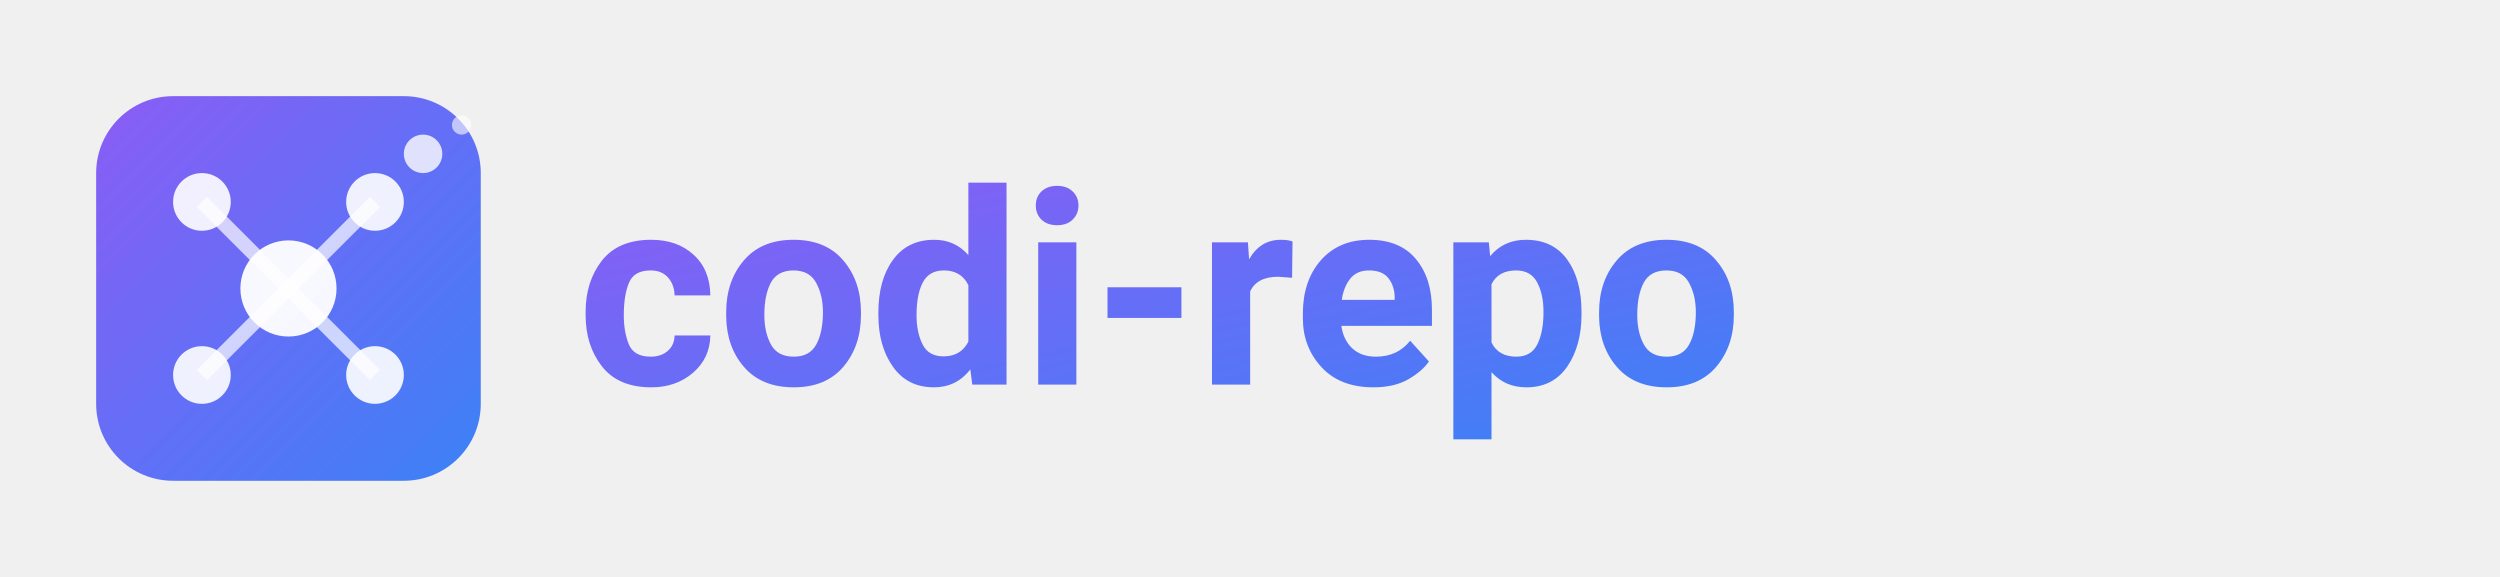
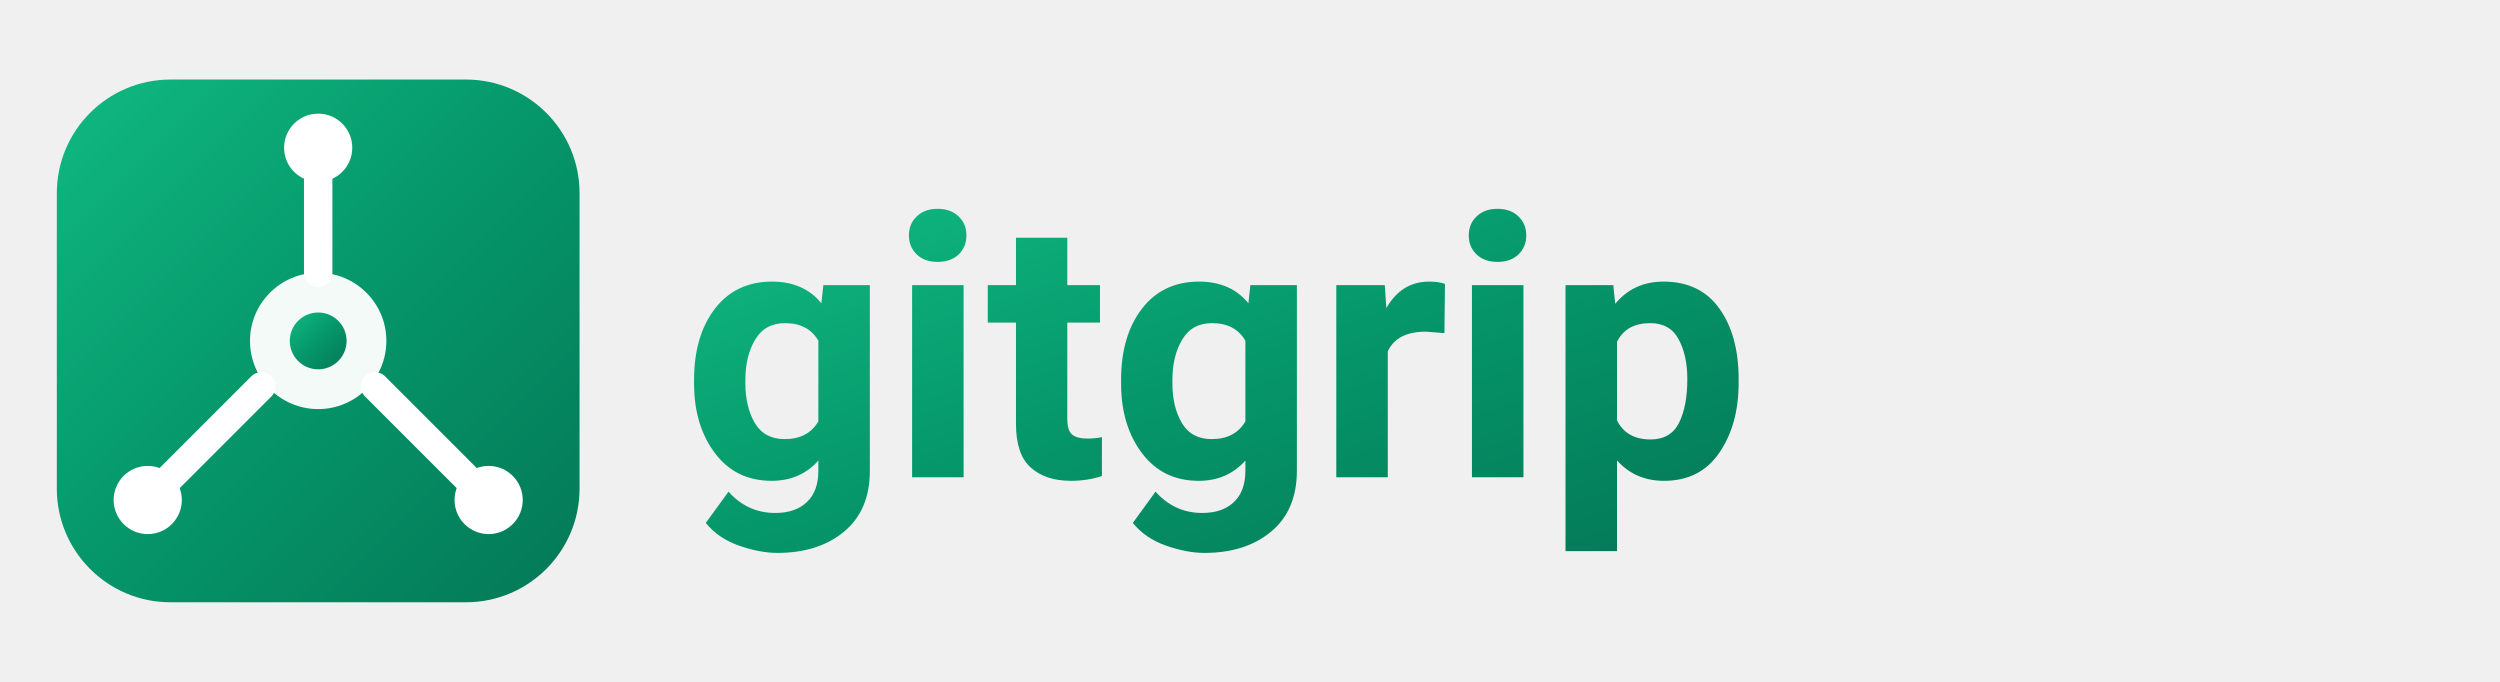
- <svg xmlns="http://www.w3.org/2000/svg" viewBox="0 0 260 60" width="260" height="60">
+ <svg xmlns="http://www.w3.org/2000/svg" viewBox="0 0 220 60" width="220" height="60">
  <defs>
    <linearGradient id="gradient" x1="0%" y1="0%" x2="100%" y2="100%">
-       <stop offset="0%" style="stop-color:#8B5CF6" />
-       <stop offset="100%" style="stop-color:#3B82F6" />
+       <stop offset="0%" style="stop-color:#10B981" />
+       <stop offset="50%" style="stop-color:#059669" />
+       <stop offset="100%" style="stop-color:#047857" />
    </linearGradient>
  </defs>
-   <g transform="translate(10, 10)">
-     <rect x="0" y="0" width="40" height="40" rx="8" fill="url(#gradient)" />
-     <circle cx="20" cy="20" r="5" fill="white" opacity="0.95" />
-     <line x1="20" y1="20" x2="11" y2="11" stroke="white" stroke-width="1.5" opacity="0.7" />
-     <line x1="20" y1="20" x2="29" y2="11" stroke="white" stroke-width="1.5" opacity="0.7" />
-     <line x1="20" y1="20" x2="11" y2="29" stroke="white" stroke-width="1.5" opacity="0.7" />
-     <line x1="20" y1="20" x2="29" y2="29" stroke="white" stroke-width="1.5" opacity="0.7" />
-     <circle cx="11" cy="11" r="3" fill="white" opacity="0.9" />
-     <circle cx="29" cy="11" r="3" fill="white" opacity="0.9" />
-     <circle cx="11" cy="29" r="3" fill="white" opacity="0.9" />
-     <circle cx="29" cy="29" r="3" fill="white" opacity="0.9" />
-     <circle cx="34" cy="6" r="2" fill="white" opacity="0.8" />
-     <circle cx="38" cy="3" r="1" fill="white" opacity="0.6" />
+   <g transform="translate(5, 7)">
+     <rect x="0" y="0" width="46" height="46" rx="10" fill="url(#gradient)" />
+     <circle cx="23" cy="23" r="6" fill="white" opacity="0.95" />
+     <path d="M23 17 L23 8" stroke="white" stroke-width="2.5" stroke-linecap="round" />
+     <circle cx="23" cy="6" r="3" fill="white" />
+     <path d="M18 27 L10 35" stroke="white" stroke-width="2.5" stroke-linecap="round" />
+     <circle cx="8" cy="37" r="3" fill="white" />
+     <path d="M28 27 L36 35" stroke="white" stroke-width="2.5" stroke-linecap="round" />
+     <circle cx="38" cy="37" r="3" fill="white" />
+     <circle cx="23" cy="23" r="2.5" fill="url(#gradient)" />
  </g>
-   <text x="60" y="40" font-family="system-ui, -apple-system, 'Segoe UI', Roboto, sans-serif" font-size="28" font-weight="700" fill="url(#gradient)">codi-repo</text>
+   <text x="60" y="42" font-family="system-ui, -apple-system, 'Segoe UI', Roboto, sans-serif" font-size="32" font-weight="700" fill="url(#gradient)">gitgrip</text>
</svg>
